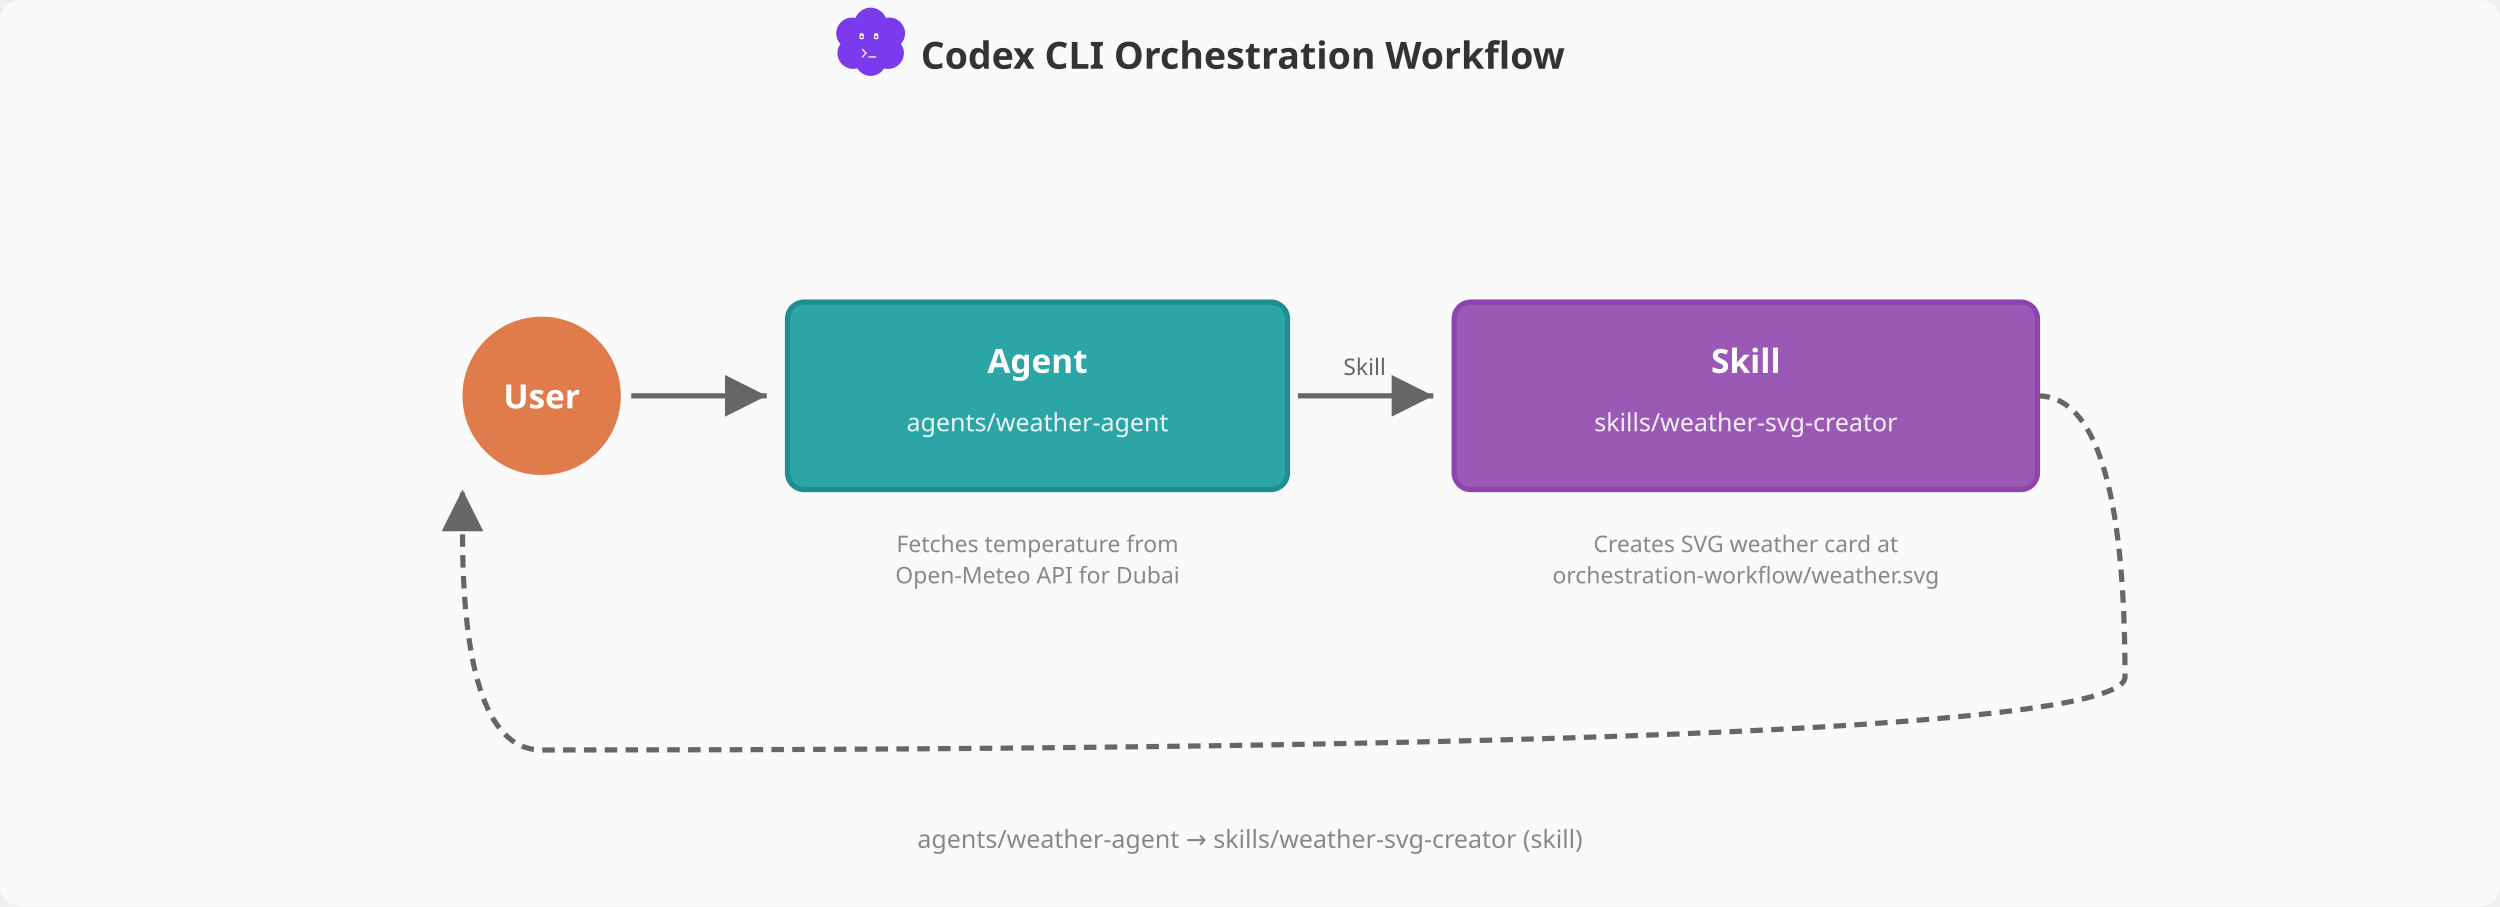
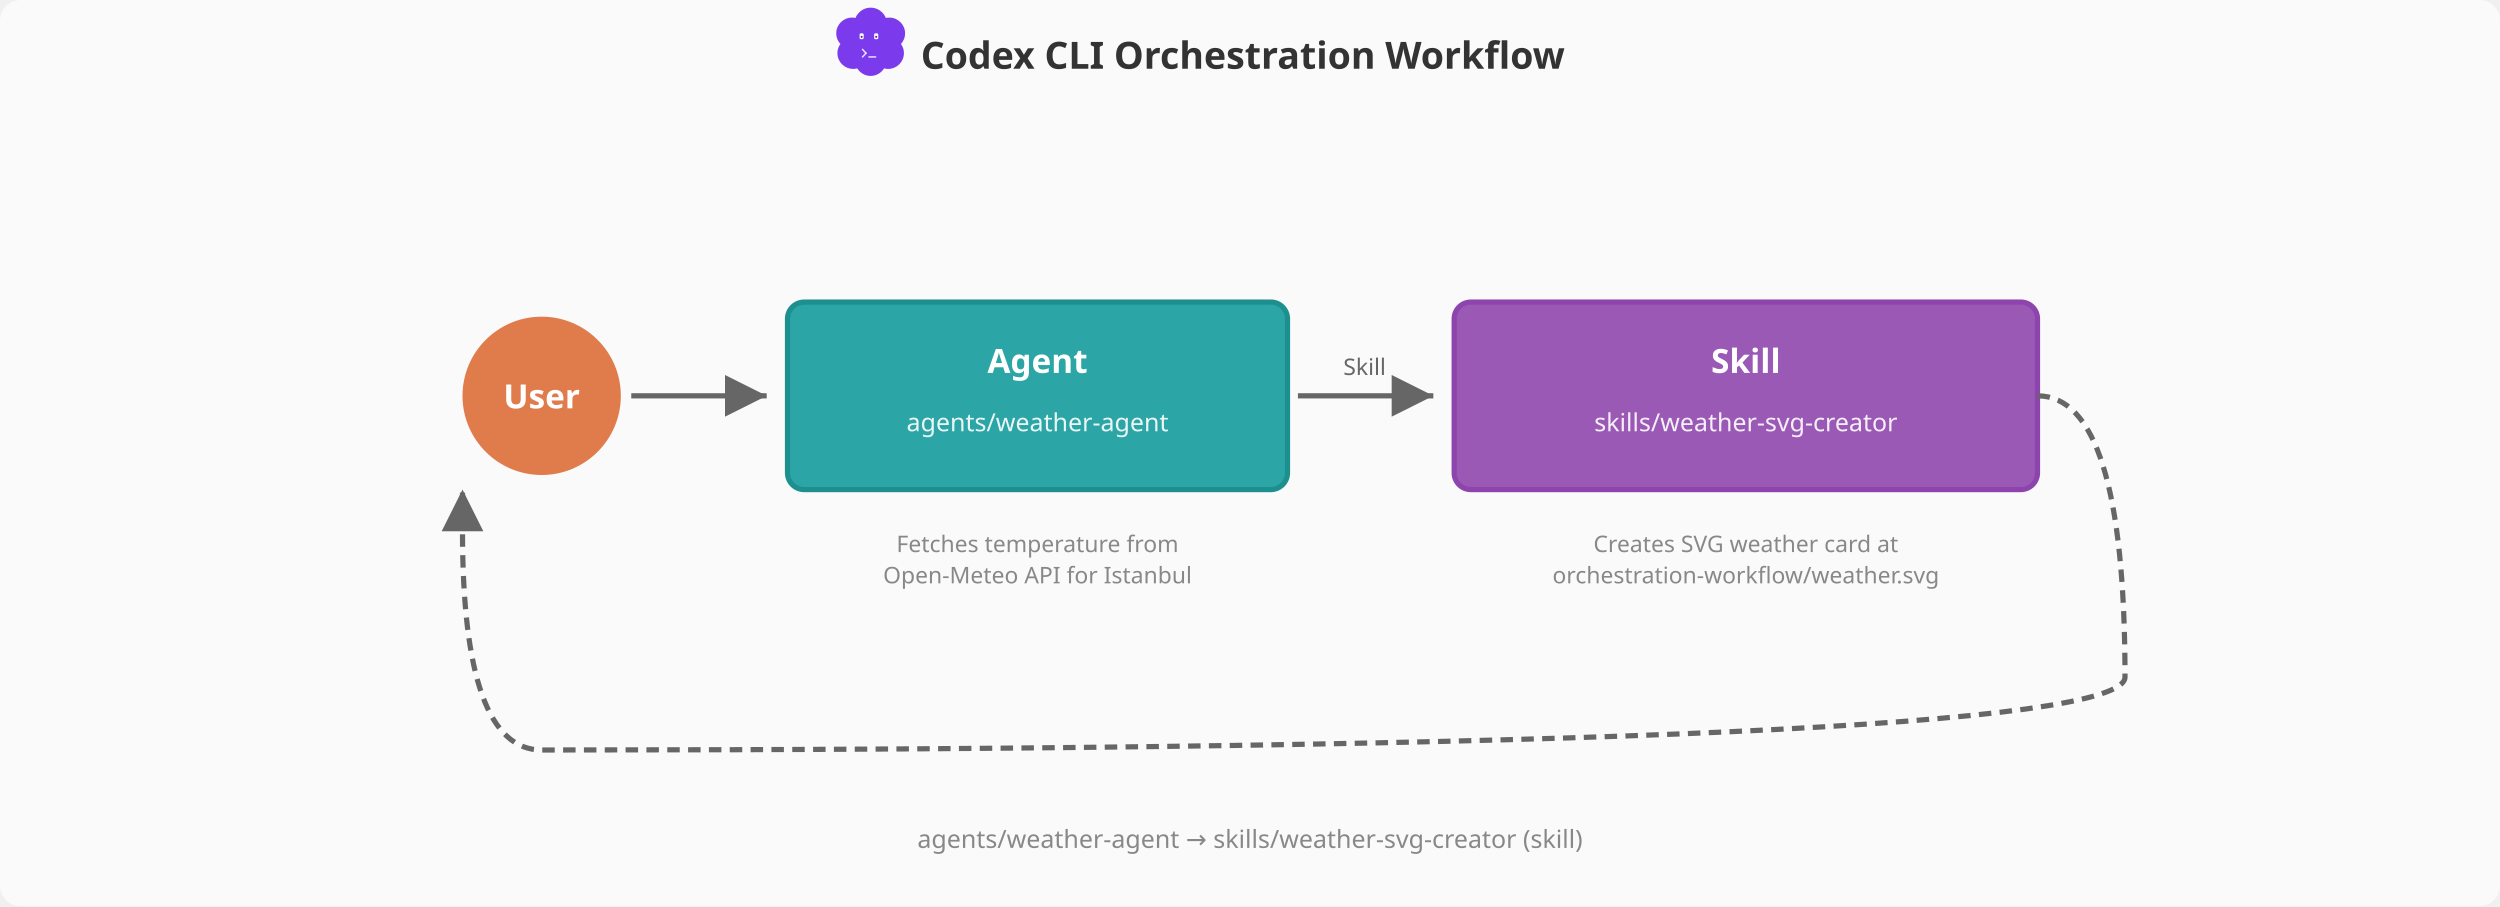
<svg xmlns="http://www.w3.org/2000/svg" viewBox="0 0 1200 435" width="1200" height="435">
  <defs>
    <marker id="arrow" markerWidth="10" markerHeight="10" refX="8" refY="4" orient="auto">
      <path d="M0,0 L0,8 L8,4 z" fill="#666" />
    </marker>
    <clipPath id="hdrCloud">
      <circle cx="128" cy="68" r="56" />
      <circle cx="192" cy="100" r="54" />
      <circle cx="188" cy="168" r="54" />
      <circle cx="128" cy="192" r="54" />
      <circle cx="68" cy="168" r="54" />
      <circle cx="64" cy="100" r="54" />
      <circle cx="128" cy="130" r="60" />
    </clipPath>
  </defs>
  <rect width="1200" height="435" fill="#fafafa" rx="10" />
  <g transform="translate(400, 2) scale(0.14)">
    <rect x="0" y="0" width="256" height="256" fill="#7C3AED" clip-path="url(#hdrCloud)" />
    <rect x="90" y="100" width="14" height="20" rx="4" fill="white" />
    <circle cx="97" cy="112" r="3.5" fill="#4C1D95" />
    <rect x="140" y="100" width="14" height="20" rx="4" fill="white" />
    <circle cx="147" cy="112" r="3.5" fill="#4C1D95" />
    <line x1="100" y1="155" x2="112" y2="168" stroke="white" stroke-width="5" stroke-linecap="round" opacity="0.85" />
    <line x1="112" y1="168" x2="100" y2="181" stroke="white" stroke-width="5" stroke-linecap="round" opacity="0.85" />
    <line x1="122" y1="181" x2="145" y2="181" stroke="white" stroke-width="5" stroke-linecap="round" opacity="0.85" />
  </g>
  <text x="442" y="33" text-anchor="start" fill="#333" font-family="system-ui" font-size="18" font-weight="bold">Codex CLI Orchestration Workflow</text>
  <circle cx="260" cy="190" r="38" fill="#E07C4C" />
  <text x="260" y="196" text-anchor="middle" fill="white" font-family="system-ui" font-size="16" font-weight="bold">User</text>
  <line x1="303" y1="190" x2="368" y2="190" stroke="#666" stroke-width="2.5" marker-end="url(#arrow)" />
  <rect x="378" y="145" width="240" height="90" rx="8" fill="#2BA5A5" stroke="#1E8F8F" stroke-width="2.5" />
  <text x="498" y="179" text-anchor="middle" fill="white" font-family="system-ui" font-size="16" font-weight="bold">Agent</text>
  <text x="498" y="207" text-anchor="middle" fill="white" font-family="system-ui" font-size="12" opacity="0.9">agents/weather-agent</text>
  <text x="498" y="265" text-anchor="middle" fill="#888" font-family="system-ui" font-size="11">Fetches temperature from</text>
-   <text x="498" y="280" text-anchor="middle" fill="#888" font-family="system-ui" font-size="11">Open-Meteo API for Dubai</text>
+   <text x="498" y="280" text-anchor="middle" fill="#888" font-family="system-ui" font-size="11">Open-Meteo API for Istanbul</text>
  <line x1="623" y1="190" x2="688" y2="190" stroke="#666" stroke-width="2.5" marker-end="url(#arrow)" />
  <text x="655" y="180" text-anchor="middle" fill="#666" font-family="system-ui" font-size="11">Skill</text>
  <rect x="698" y="145" width="280" height="90" rx="8" fill="#9B59B6" stroke="#8E44AD" stroke-width="2.5" />
  <text x="838" y="179" text-anchor="middle" fill="white" font-family="system-ui" font-size="16" font-weight="bold">Skill</text>
  <text x="838" y="207" text-anchor="middle" fill="white" font-family="system-ui" font-size="12" opacity="0.9">skills/weather-svg-creator</text>
  <text x="838" y="265" text-anchor="middle" fill="#888" font-family="system-ui" font-size="11">Creates SVG weather card at</text>
  <text x="838" y="280" text-anchor="middle" fill="#888" font-family="system-ui" font-size="11">orchestration-workflow/weather.svg</text>
  <path d="M 978 190 Q 1020 190 1020 325 Q 1020 360 260 360 Q 222 360 222 255 L 222 235" stroke="#666" stroke-width="2.5" fill="none" stroke-dasharray="6,4" marker-end="url(#arrow)" />
  <text x="600" y="407" text-anchor="middle" fill="#888" font-family="system-ui" font-size="12">
    agents/weather-agent → skills/weather-svg-creator (skill)
  </text>
</svg>
